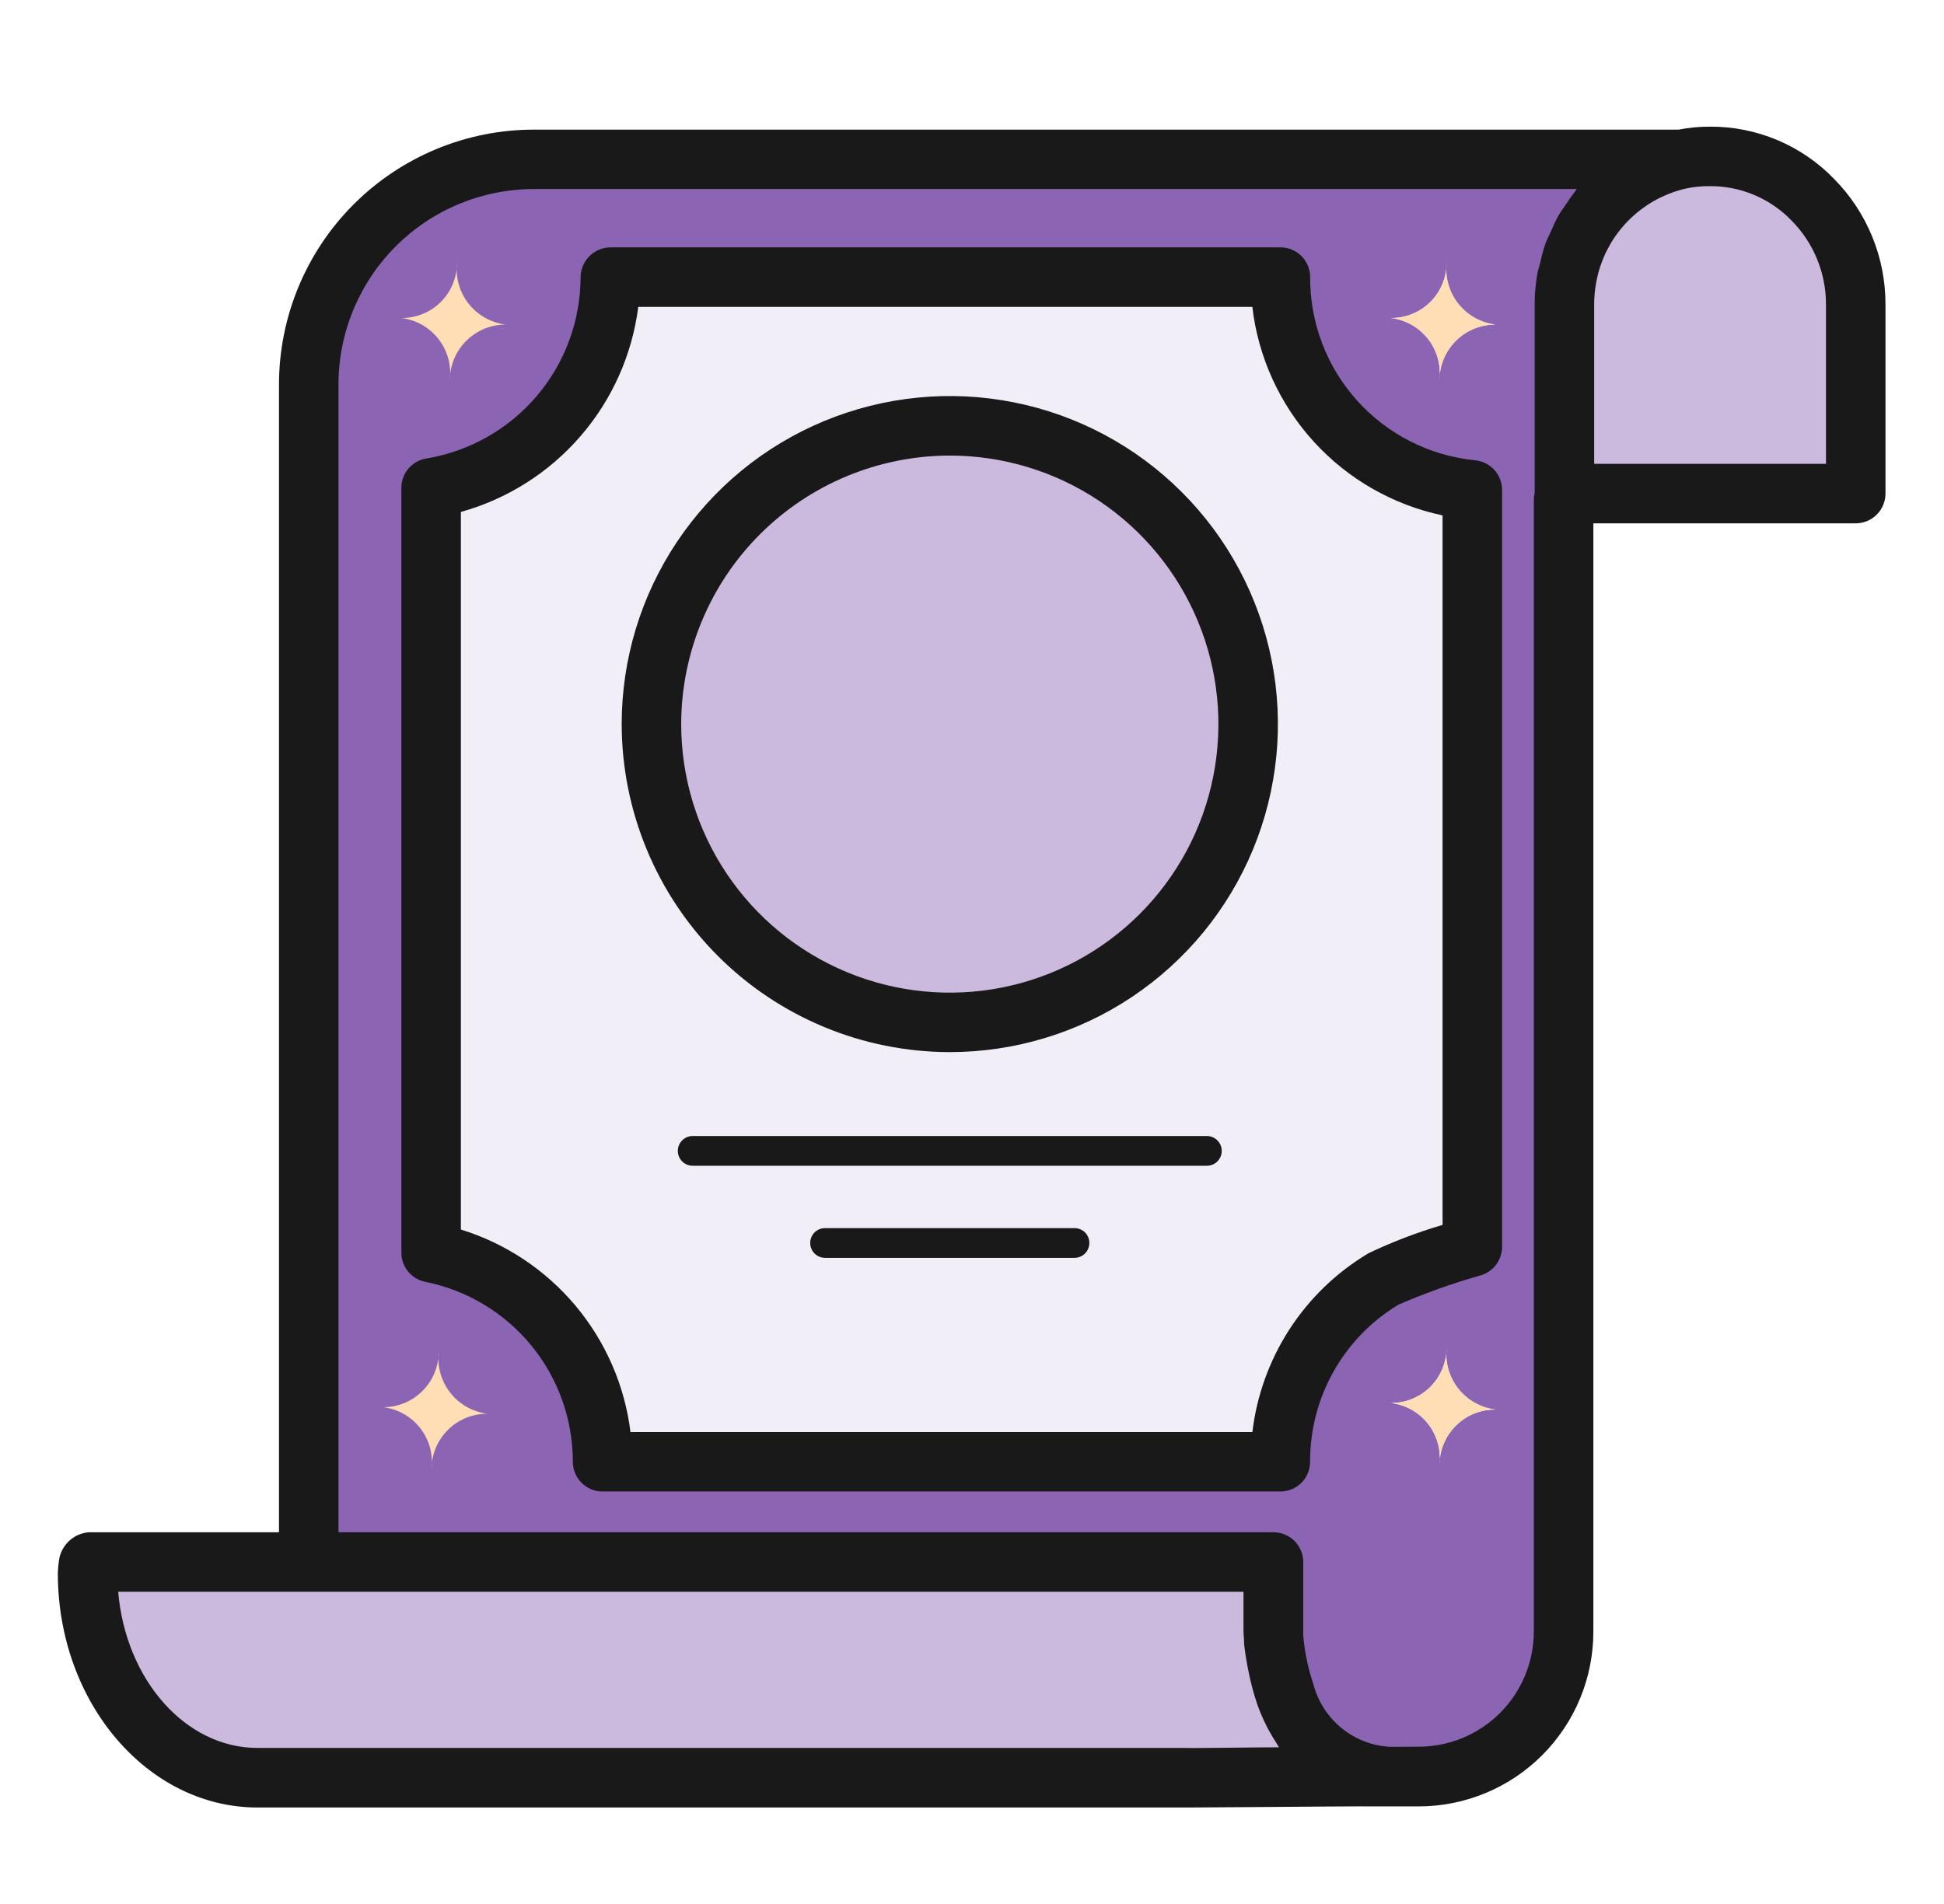
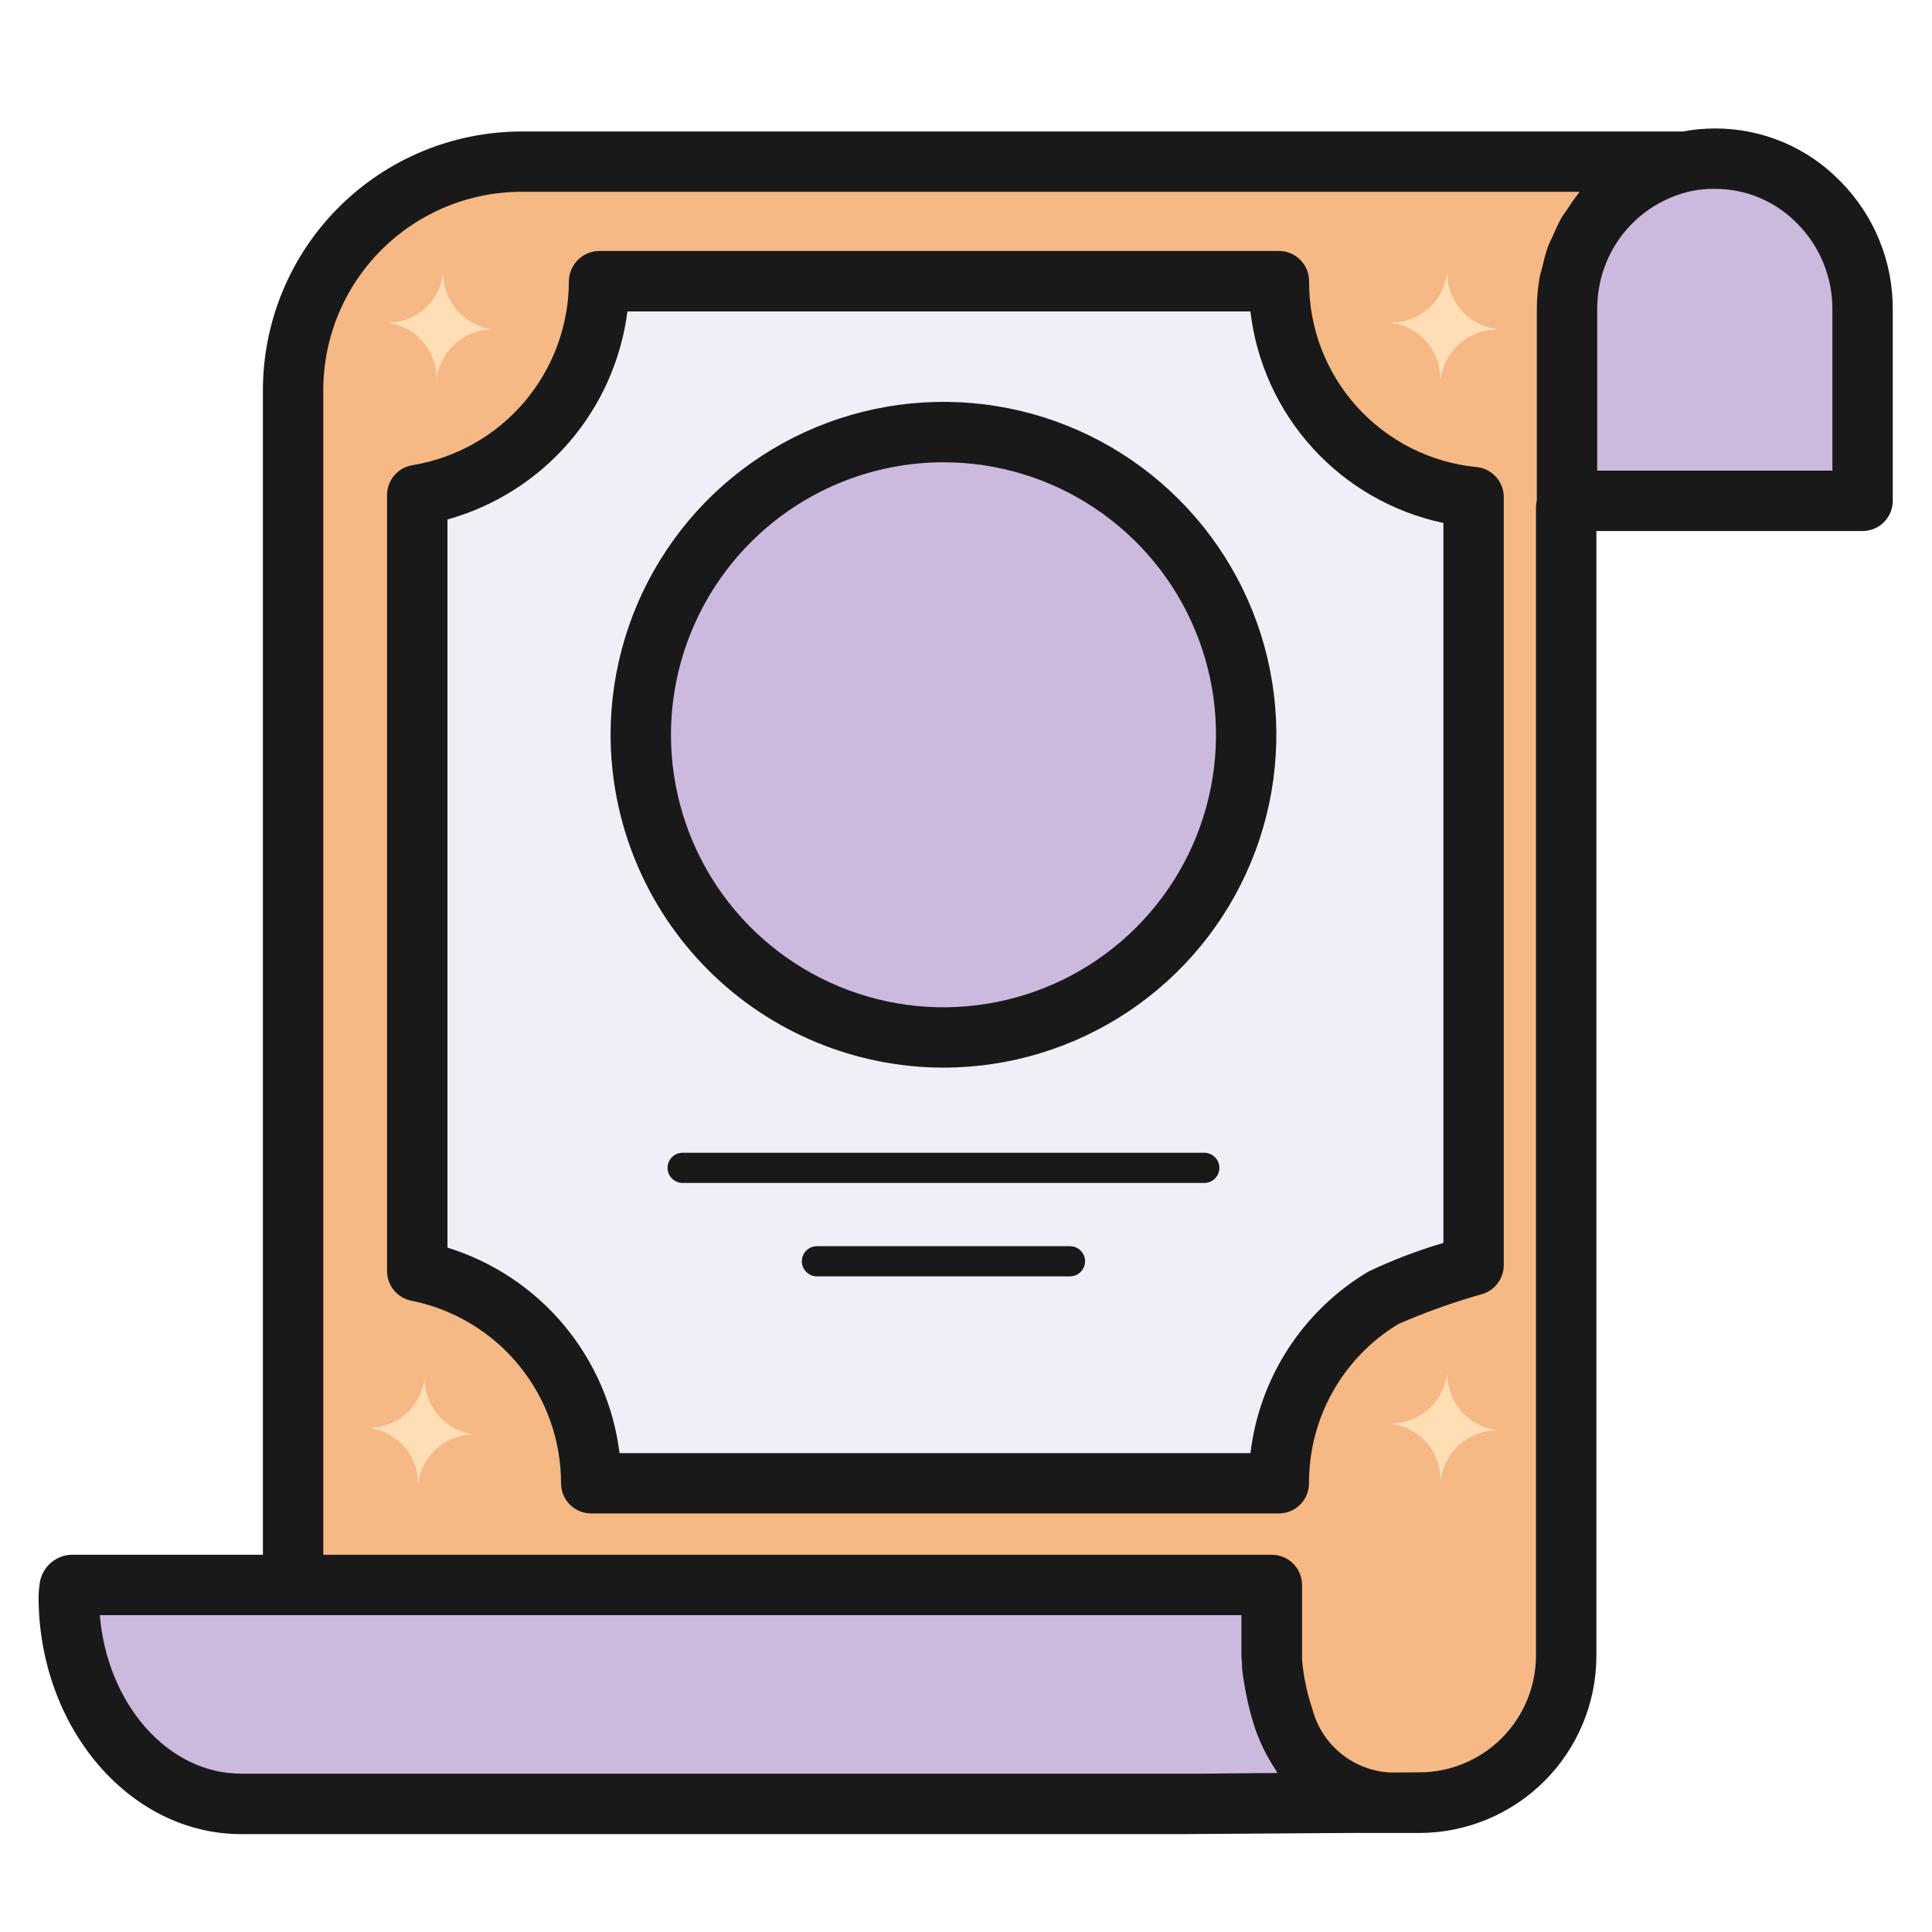
- <svg xmlns="http://www.w3.org/2000/svg" width="49" height="48" viewBox="0 0 49 48" fill="none">
-   <path d="M46.775 7.68V12.443H39.432V7.68C39.428 6.825 39.716 5.995 40.25 5.328C40.784 4.66 41.53 4.196 42.365 4.013C42.609 3.963 42.858 3.94 43.108 3.945C43.59 3.945 44.067 4.041 44.511 4.227C44.956 4.414 45.358 4.688 45.695 5.033C46.389 5.739 46.777 6.69 46.775 7.68Z" fill="#CCBADE" />
-   <path d="M13.453 4.012H42.365C41.53 4.196 40.784 4.66 40.25 5.327C39.716 5.995 39.428 6.825 39.432 7.68V12.443H39.492L39.41 12.607V41.13C39.411 41.61 39.318 42.086 39.135 42.529C38.952 42.973 38.682 43.376 38.343 43.715C38.004 44.055 37.6 44.324 37.157 44.507C36.713 44.69 36.237 44.784 35.758 44.782H34.962C34.88 44.775 34.797 44.76 34.708 44.752C34.617 44.745 34.542 44.715 34.46 44.7C34.299 44.656 34.141 44.601 33.987 44.535C33.578 44.362 33.22 44.089 32.945 43.74C32.824 43.579 32.716 43.408 32.623 43.23C32.57 43.133 32.525 43.035 32.48 42.93C32.287 42.437 32.163 41.919 32.112 41.392C32.112 41.362 32.105 41.34 32.105 41.31C32.099 41.296 32.096 41.28 32.097 41.265V39.383H7.782V9.69C7.782 8.945 7.928 8.207 8.212 7.518C8.497 6.829 8.914 6.204 9.441 5.676C9.968 5.149 10.593 4.731 11.281 4.445C11.97 4.16 12.707 4.013 13.453 4.012ZM36.282 9.57C36.287 9.2 36.438 8.846 36.702 8.586C36.966 8.327 37.322 8.181 37.693 8.182C37.324 8.138 36.988 7.95 36.758 7.659C36.527 7.369 36.421 6.999 36.462 6.63C36.462 6.813 36.426 6.995 36.355 7.164C36.284 7.333 36.181 7.487 36.05 7.616C35.92 7.745 35.765 7.847 35.595 7.916C35.425 7.984 35.243 8.019 35.06 8.017C35.428 8.062 35.763 8.25 35.992 8.541C36.221 8.832 36.325 9.202 36.282 9.57ZM36.282 36.922C36.286 36.552 36.437 36.197 36.701 35.937C36.965 35.677 37.322 35.533 37.693 35.535C37.325 35.49 36.989 35.301 36.759 35.011C36.529 34.72 36.422 34.351 36.462 33.983C36.462 34.166 36.424 34.347 36.353 34.516C36.282 34.685 36.179 34.838 36.049 34.967C35.918 35.096 35.764 35.197 35.594 35.267C35.425 35.336 35.243 35.371 35.06 35.37C35.242 35.391 35.419 35.449 35.579 35.538C35.739 35.628 35.88 35.748 35.993 35.893C36.107 36.037 36.191 36.202 36.24 36.379C36.29 36.555 36.304 36.74 36.282 36.922ZM37.108 31.433V12.352C35.782 12.215 34.554 11.592 33.661 10.603C32.768 9.615 32.272 8.33 32.27 6.997V6.982H15.387V6.997C15.386 8.274 14.929 9.509 14.101 10.48C13.272 11.451 12.125 12.097 10.865 12.3V31.582C12.086 31.822 13.185 32.48 13.973 33.442C14.761 34.404 15.19 35.611 15.185 36.855H32.27C32.27 35.928 32.508 35.017 32.963 34.209C33.417 33.401 34.072 32.723 34.865 32.242C35.594 31.923 36.343 31.653 37.108 31.433Z" fill="#8C64B4" />
-   <path d="M37.693 8.182C37.322 8.181 36.966 8.327 36.702 8.586C36.438 8.846 36.287 9.2 36.282 9.57C36.325 9.202 36.221 8.832 35.992 8.541C35.763 8.25 35.428 8.062 35.06 8.017C35.243 8.019 35.425 7.984 35.595 7.915C35.765 7.847 35.92 7.745 36.05 7.616C36.181 7.487 36.284 7.333 36.355 7.164C36.426 6.995 36.462 6.813 36.462 6.63C36.421 6.999 36.527 7.369 36.758 7.659C36.988 7.95 37.324 8.138 37.693 8.182ZM37.693 35.535C37.322 35.532 36.965 35.677 36.701 35.937C36.437 36.197 36.286 36.552 36.282 36.922C36.304 36.74 36.29 36.555 36.24 36.379C36.191 36.202 36.107 36.037 35.993 35.893C35.88 35.748 35.739 35.628 35.579 35.538C35.419 35.449 35.242 35.391 35.06 35.37C35.243 35.371 35.425 35.336 35.594 35.267C35.764 35.197 35.918 35.095 36.049 34.967C36.179 34.838 36.282 34.684 36.353 34.516C36.424 34.347 36.462 34.166 36.462 33.982C36.422 34.351 36.529 34.72 36.759 35.011C36.989 35.301 37.325 35.49 37.693 35.535ZM12.749 8.182C12.379 8.181 12.023 8.327 11.759 8.586C11.495 8.846 11.344 9.2 11.339 9.57C11.382 9.202 11.277 8.832 11.048 8.541C10.819 8.25 10.484 8.062 10.117 8.017C10.3 8.019 10.482 7.984 10.652 7.915C10.822 7.847 10.976 7.745 11.107 7.616C11.237 7.487 11.341 7.333 11.411 7.164C11.482 6.995 11.519 6.813 11.519 6.63C11.478 6.999 11.584 7.369 11.814 7.659C12.045 7.95 12.381 8.138 12.749 8.182ZM12.287 35.641C11.916 35.638 11.56 35.783 11.295 36.043C11.031 36.303 10.88 36.657 10.877 37.028C10.899 36.846 10.885 36.661 10.835 36.484C10.785 36.308 10.701 36.142 10.588 35.998C10.474 35.854 10.333 35.734 10.173 35.644C10.013 35.554 9.837 35.497 9.654 35.476C9.838 35.477 10.019 35.441 10.189 35.372C10.358 35.303 10.513 35.201 10.643 35.072C10.773 34.944 10.877 34.79 10.948 34.621C11.019 34.453 11.056 34.271 11.057 34.088C11.017 34.457 11.123 34.826 11.354 35.117C11.584 35.407 11.919 35.595 12.287 35.641Z" fill="#FFDDB5" />
-   <path d="M37.108 12.352V31.432C36.343 31.653 35.594 31.923 34.865 32.242C34.072 32.723 33.417 33.401 32.963 34.209C32.508 35.016 32.27 35.928 32.27 36.855H15.185C15.19 35.611 14.761 34.404 13.973 33.442C13.185 32.48 12.086 31.822 10.865 31.582V12.3C12.125 12.097 13.272 11.451 14.101 10.48C14.929 9.509 15.386 8.274 15.387 6.997V6.982H32.27V6.997C32.272 8.33 32.768 9.615 33.661 10.603C34.554 11.592 35.782 12.215 37.108 12.352ZM31.46 18.255C31.459 16.768 31.018 15.315 30.191 14.079C29.365 12.843 28.191 11.88 26.817 11.312C25.443 10.743 23.932 10.594 22.474 10.885C21.015 11.175 19.676 11.891 18.625 12.942C17.573 13.993 16.857 15.333 16.567 16.791C16.277 18.249 16.425 19.761 16.994 21.134C17.563 22.508 18.526 23.682 19.762 24.509C20.998 25.335 22.451 25.777 23.938 25.777C24.925 25.777 25.904 25.583 26.816 25.205C27.729 24.827 28.558 24.273 29.257 23.574C29.956 22.876 30.51 22.047 30.888 21.134C31.266 20.221 31.46 19.243 31.46 18.255Z" fill="#F2EEF7" />
-   <path d="M34.708 44.752C34.79 44.767 34.865 44.775 34.94 44.79H34.58C34.362 44.775 30.05 44.82 29.863 44.812H6.493C4.13 44.812 2.21 42.51 2.21 39.66C2.213 39.567 2.223 39.474 2.24 39.382H32.09V41.13C32.089 41.175 32.091 41.22 32.097 41.265C32.096 41.28 32.099 41.296 32.105 41.31C32.101 41.337 32.101 41.365 32.105 41.392C32.154 41.92 32.281 42.438 32.48 42.93C32.525 43.035 32.57 43.132 32.623 43.23C32.713 43.41 32.821 43.581 32.945 43.74C33.22 44.089 33.578 44.362 33.987 44.535C34.138 44.608 34.297 44.663 34.46 44.7C34.542 44.715 34.625 44.737 34.708 44.752ZM23.938 10.732C25.426 10.731 26.881 11.171 28.119 11.996C29.357 12.822 30.322 13.997 30.893 15.371C31.463 16.745 31.613 18.258 31.324 19.718C31.035 21.178 30.319 22.519 29.267 23.572C29.267 23.572 26.875 25.341 25.415 25.632C23.956 25.923 22.443 25.775 21.068 25.206C19.693 24.636 18.518 23.672 17.691 22.435C16.864 21.198 16.422 19.743 16.422 18.255C16.422 16.261 17.214 14.349 18.623 12.938C20.032 11.528 21.944 10.734 23.938 10.732Z" fill="#CCBADE" />
-   <path d="M30.42 29.389H17.46C17.36 29.389 17.265 29.35 17.195 29.28C17.124 29.209 17.085 29.114 17.085 29.014C17.085 28.915 17.124 28.82 17.195 28.749C17.265 28.679 17.36 28.639 17.46 28.639H30.42C30.519 28.639 30.615 28.679 30.685 28.749C30.755 28.82 30.795 28.915 30.795 29.014C30.795 29.114 30.755 29.209 30.685 29.28C30.615 29.35 30.519 29.389 30.42 29.389Z" fill="#191919" />
-   <path d="M46.233 4.514C45.828 4.094 45.342 3.76 44.804 3.533C44.266 3.306 43.688 3.19 43.105 3.193C42.838 3.192 42.572 3.217 42.31 3.268H13.456C11.752 3.269 10.12 3.947 8.915 5.151C7.711 6.355 7.034 7.988 7.032 9.691V38.629H2.237C2.044 38.644 1.862 38.728 1.724 38.864C1.586 39.001 1.5 39.182 1.482 39.375C1.468 39.47 1.46 39.566 1.458 39.662C1.458 42.919 3.717 45.568 6.492 45.568H29.916C30.157 45.568 30.901 45.562 31.729 45.556C32.853 45.547 34.394 45.535 34.578 45.54H34.962C34.968 45.54 34.972 45.54 34.977 45.54H35.761C36.928 45.539 38.047 45.075 38.872 44.249C39.697 43.424 40.161 42.305 40.162 41.138V13.193H46.775C46.974 13.193 47.165 13.114 47.305 12.973C47.446 12.833 47.525 12.642 47.525 12.443V7.677C47.528 6.493 47.064 5.357 46.233 4.514ZM31.716 44.053C30.801 44.061 29.991 44.074 29.881 44.066H6.492C4.671 44.066 3.167 42.341 2.979 40.129H31.343V41.132C31.343 41.191 31.351 41.252 31.355 41.314C31.36 41.375 31.355 41.425 31.362 41.476C31.392 41.743 31.437 41.988 31.488 42.226L31.512 42.335C31.559 42.541 31.616 42.743 31.683 42.943C31.683 42.953 31.689 42.964 31.693 42.974C31.756 43.15 31.829 43.322 31.912 43.489C31.937 43.541 31.964 43.591 31.991 43.639C32.05 43.747 32.111 43.849 32.175 43.945C32.197 43.978 32.215 44.02 32.238 44.05L31.716 44.053ZM39.716 4.806C39.625 4.923 39.539 5.044 39.46 5.169C39.4 5.258 39.334 5.341 39.282 5.434C39.208 5.57 39.142 5.711 39.083 5.854C39.042 5.947 38.992 6.036 38.957 6.132C38.901 6.295 38.856 6.462 38.821 6.631C38.8 6.715 38.769 6.797 38.753 6.884C38.706 7.146 38.682 7.411 38.682 7.677V12.432C38.668 12.49 38.661 12.549 38.661 12.608V41.133C38.66 41.902 38.354 42.64 37.81 43.184C37.266 43.728 36.528 44.034 35.759 44.035L35.039 44.038C34.591 44.015 34.162 43.849 33.814 43.565C33.467 43.281 33.218 42.894 33.105 42.46C32.979 42.087 32.896 41.701 32.856 41.31C32.856 41.28 32.852 41.248 32.849 41.217C32.846 41.185 32.849 41.16 32.849 41.133V39.379C32.849 39.18 32.77 38.989 32.629 38.848C32.489 38.708 32.298 38.629 32.099 38.629H8.532V9.688C8.533 8.383 9.053 7.132 9.976 6.209C10.899 5.286 12.15 4.767 13.456 4.765H39.745C39.733 4.777 39.725 4.793 39.716 4.806ZM46.025 11.693H40.182V7.677C40.182 7.503 40.197 7.329 40.227 7.157C40.325 6.572 40.596 6.031 41.005 5.601C41.414 5.172 41.943 4.874 42.522 4.747C42.714 4.708 42.909 4.69 43.105 4.693C43.488 4.691 43.868 4.767 44.221 4.917C44.574 5.066 44.894 5.286 45.16 5.563C45.716 6.125 46.027 6.885 46.025 7.677V11.693Z" fill="#191919" />
-   <path d="M10.117 12.3V31.58C10.116 31.753 10.177 31.922 10.287 32.056C10.398 32.191 10.551 32.282 10.722 32.316C11.77 32.526 12.713 33.092 13.391 33.919C14.069 34.746 14.439 35.782 14.439 36.851C14.439 37.05 14.518 37.241 14.658 37.382C14.799 37.522 14.99 37.601 15.189 37.601H32.272C32.471 37.601 32.662 37.522 32.803 37.382C32.943 37.241 33.022 37.05 33.022 36.851C33.019 36.055 33.222 35.272 33.612 34.578C34.002 33.884 34.565 33.303 35.247 32.892C35.922 32.599 36.617 32.352 37.325 32.151C37.48 32.105 37.615 32.01 37.712 31.881C37.808 31.751 37.861 31.594 37.861 31.433V12.35C37.861 12.164 37.791 11.985 37.667 11.847C37.542 11.709 37.37 11.623 37.185 11.604C36.041 11.492 34.979 10.956 34.209 10.101C33.44 9.247 33.017 8.136 33.024 6.986C33.024 6.787 32.945 6.596 32.804 6.455C32.663 6.315 32.473 6.236 32.274 6.236H15.384C15.184 6.238 14.993 6.319 14.853 6.462C14.713 6.604 14.634 6.796 14.634 6.996C14.63 8.093 14.238 9.152 13.527 9.987C12.816 10.822 11.832 11.378 10.75 11.558C10.573 11.585 10.412 11.675 10.296 11.812C10.18 11.948 10.116 12.121 10.117 12.3ZM11.617 12.906C12.788 12.58 13.837 11.916 14.632 10.996C15.428 10.077 15.934 8.943 16.088 7.737H31.566C31.714 9.005 32.257 10.194 33.117 11.137C33.977 12.08 35.112 12.729 36.361 12.993V30.88C35.722 31.068 35.1 31.306 34.499 31.592L34.48 31.603C33.683 32.081 33.006 32.734 32.501 33.514C31.996 34.295 31.677 35.18 31.567 36.103H15.892C15.747 34.931 15.266 33.825 14.508 32.919C13.749 32.014 12.746 31.346 11.617 30.997L11.617 12.906Z" fill="#191919" />
-   <path d="M23.94 26.524C25.576 26.524 27.175 26.04 28.535 25.131C29.895 24.222 30.955 22.931 31.581 21.419C32.207 19.908 32.371 18.245 32.052 16.641C31.733 15.037 30.945 13.563 29.788 12.406C28.632 11.249 27.158 10.462 25.554 10.143C23.949 9.824 22.287 9.988 20.775 10.614C19.264 11.24 17.972 12.3 17.064 13.66C16.155 15.02 15.67 16.619 15.67 18.255C15.673 20.447 16.545 22.549 18.095 24.1C19.645 25.65 21.747 26.522 23.94 26.524ZM23.94 11.485C25.279 11.485 26.588 11.881 27.701 12.625C28.815 13.369 29.683 14.426 30.195 15.664C30.708 16.901 30.842 18.262 30.581 19.575C30.32 20.889 29.675 22.095 28.728 23.042C27.781 23.989 26.575 24.634 25.262 24.895C23.948 25.156 22.587 25.022 21.35 24.51C20.113 23.997 19.055 23.13 18.311 22.016C17.567 20.903 17.17 19.594 17.17 18.255C17.172 16.46 17.886 14.739 19.155 13.47C20.424 12.201 22.145 11.487 23.94 11.485ZM27.083 30.961H20.797C20.697 30.961 20.602 31 20.531 31.07C20.461 31.141 20.422 31.236 20.422 31.336C20.422 31.435 20.461 31.53 20.531 31.601C20.602 31.671 20.697 31.711 20.797 31.711H27.083C27.182 31.711 27.278 31.671 27.348 31.601C27.419 31.53 27.458 31.435 27.458 31.336C27.458 31.236 27.419 31.141 27.348 31.07C27.278 31 27.182 30.961 27.083 30.961Z" fill="#191919" />
+ <svg xmlns="http://www.w3.org/2000/svg" width="48" height="48" viewBox="0 0 48 48" fill="none">
+   <path d="M46.275 7.68V12.443H38.932V7.68C38.928 6.825 39.216 5.995 39.75 5.328C40.284 4.66 41.03 4.196 41.865 4.013C42.109 3.963 42.358 3.94 42.607 3.945C43.089 3.945 43.567 4.041 44.011 4.227C44.455 4.414 44.858 4.688 45.195 5.033C45.889 5.739 46.277 6.69 46.275 7.68Z" fill="#CCBADE" />
+   <path d="M12.953 4.013H41.865C41.03 4.196 40.284 4.66 39.75 5.328C39.216 5.995 38.928 6.826 38.932 7.68V12.443H38.992L38.91 12.608V41.13C38.911 41.61 38.818 42.086 38.635 42.529C38.452 42.973 38.182 43.376 37.843 43.716C37.504 44.055 37.1 44.324 36.657 44.507C36.213 44.69 35.737 44.784 35.258 44.783H34.462C34.38 44.775 34.297 44.76 34.208 44.753C34.117 44.745 34.042 44.715 33.96 44.7C33.799 44.657 33.641 44.601 33.487 44.535C33.078 44.363 32.72 44.089 32.445 43.74C32.324 43.579 32.216 43.409 32.123 43.23C32.07 43.133 32.025 43.035 31.98 42.93C31.787 42.437 31.663 41.92 31.613 41.393C31.613 41.363 31.605 41.34 31.605 41.31C31.599 41.296 31.596 41.281 31.598 41.265V39.383H7.282V9.69C7.282 8.945 7.428 8.207 7.712 7.518C7.997 6.83 8.414 6.204 8.941 5.676C9.468 5.149 10.093 4.731 10.781 4.445C11.47 4.16 12.207 4.013 12.953 4.013ZM35.782 9.57C35.787 9.2 35.938 8.846 36.202 8.587C36.466 8.327 36.822 8.182 37.193 8.183C36.824 8.138 36.488 7.951 36.258 7.66C36.027 7.369 35.921 6.999 35.962 6.63C35.962 6.814 35.926 6.995 35.855 7.164C35.784 7.333 35.681 7.487 35.55 7.616C35.42 7.745 35.265 7.847 35.095 7.916C34.925 7.985 34.743 8.019 34.56 8.018C34.928 8.062 35.263 8.251 35.492 8.542C35.721 8.832 35.825 9.202 35.782 9.57ZM35.782 36.923C35.786 36.552 35.937 36.198 36.201 35.938C36.465 35.678 36.822 35.533 37.193 35.535C36.825 35.49 36.489 35.302 36.259 35.011C36.029 34.721 35.922 34.351 35.962 33.983C35.962 34.166 35.924 34.347 35.853 34.516C35.782 34.685 35.679 34.838 35.549 34.967C35.418 35.096 35.264 35.198 35.094 35.267C34.925 35.336 34.743 35.371 34.56 35.37C34.742 35.392 34.919 35.449 35.079 35.539C35.239 35.628 35.38 35.749 35.493 35.893C35.607 36.037 35.691 36.202 35.74 36.379C35.79 36.556 35.804 36.74 35.782 36.923ZM36.608 31.433V12.353C35.282 12.216 34.054 11.592 33.161 10.604C32.268 9.615 31.772 8.33 31.77 6.998V6.983H14.887V6.998C14.886 8.274 14.429 9.509 13.601 10.48C12.772 11.452 11.625 12.097 10.365 12.3V31.583C11.586 31.822 12.685 32.48 13.473 33.442C14.261 34.404 14.69 35.611 14.685 36.855H31.77C31.77 35.928 32.008 35.017 32.463 34.209C32.917 33.401 33.572 32.724 34.365 32.243C35.094 31.924 35.843 31.653 36.608 31.433Z" fill="#F6B884" />
+   <path d="M37.193 8.182C36.822 8.181 36.466 8.327 36.202 8.586C35.938 8.846 35.788 9.2 35.782 9.57C35.825 9.202 35.721 8.832 35.492 8.541C35.263 8.25 34.928 8.062 34.56 8.017C34.743 8.019 34.925 7.984 35.095 7.915C35.265 7.847 35.42 7.745 35.55 7.616C35.681 7.487 35.784 7.333 35.855 7.164C35.926 6.995 35.962 6.813 35.962 6.63C35.921 6.999 36.028 7.369 36.258 7.659C36.488 7.95 36.824 8.138 37.193 8.182ZM37.193 35.535C36.822 35.532 36.465 35.677 36.201 35.937C35.937 36.197 35.786 36.552 35.782 36.922C35.804 36.74 35.79 36.555 35.74 36.379C35.691 36.202 35.607 36.037 35.493 35.893C35.38 35.748 35.239 35.628 35.079 35.538C34.919 35.449 34.742 35.391 34.56 35.37C34.743 35.371 34.925 35.336 35.094 35.267C35.264 35.197 35.418 35.095 35.549 34.967C35.679 34.838 35.782 34.684 35.853 34.516C35.925 34.347 35.962 34.166 35.962 33.982C35.922 34.351 36.029 34.72 36.259 35.011C36.489 35.301 36.825 35.49 37.193 35.535ZM12.249 8.182C11.879 8.181 11.523 8.327 11.259 8.586C10.995 8.846 10.844 9.2 10.839 9.57C10.882 9.202 10.777 8.832 10.548 8.541C10.319 8.25 9.984 8.062 9.617 8.017C9.8 8.019 9.982 7.984 10.152 7.915C10.322 7.847 10.476 7.745 10.607 7.616C10.737 7.487 10.841 7.333 10.911 7.164C10.982 6.995 11.019 6.813 11.019 6.63C10.978 6.999 11.084 7.369 11.314 7.659C11.545 7.95 11.881 8.138 12.249 8.182ZM11.787 35.641C11.416 35.638 11.06 35.783 10.795 36.043C10.531 36.303 10.381 36.657 10.377 37.028C10.399 36.846 10.385 36.661 10.335 36.484C10.285 36.308 10.201 36.142 10.088 35.998C9.974 35.854 9.833 35.734 9.673 35.644C9.513 35.554 9.337 35.497 9.155 35.476C9.338 35.477 9.519 35.441 9.689 35.372C9.859 35.303 10.013 35.201 10.143 35.072C10.273 34.944 10.377 34.79 10.448 34.621C10.519 34.453 10.556 34.271 10.557 34.088C10.517 34.457 10.624 34.826 10.854 35.117C11.084 35.407 11.419 35.595 11.787 35.641Z" fill="#FFDDB5" />
+   <path d="M36.608 12.352V31.432C35.843 31.653 35.094 31.923 34.365 32.242C33.572 32.723 32.917 33.401 32.463 34.209C32.008 35.016 31.77 35.928 31.77 36.855H14.685C14.69 35.611 14.261 34.404 13.473 33.442C12.685 32.48 11.586 31.822 10.365 31.582V12.3C11.625 12.097 12.772 11.451 13.601 10.48C14.429 9.509 14.886 8.274 14.887 6.997V6.982H31.77V6.997C31.772 8.33 32.268 9.615 33.161 10.603C34.054 11.592 35.282 12.215 36.608 12.352ZM30.96 18.255C30.959 16.768 30.518 15.315 29.691 14.079C28.865 12.843 27.691 11.88 26.317 11.312C24.943 10.743 23.432 10.594 21.974 10.885C20.515 11.175 19.176 11.891 18.125 12.942C17.073 13.993 16.357 15.333 16.067 16.791C15.777 18.249 15.925 19.761 16.494 21.134C17.063 22.508 18.026 23.682 19.262 24.509C20.498 25.335 21.951 25.777 23.438 25.777C24.425 25.777 25.404 25.583 26.316 25.205C27.229 24.827 28.058 24.273 28.757 23.574C29.456 22.876 30.01 22.047 30.388 21.134C30.766 20.221 30.96 19.243 30.96 18.255Z" fill="#F2EEF7" />
+   <path d="M34.208 44.752C34.29 44.767 34.365 44.775 34.44 44.79H34.08C33.862 44.775 29.55 44.82 29.363 44.812H5.992C3.63 44.812 1.71 42.51 1.71 39.66C1.713 39.567 1.723 39.474 1.74 39.382H31.59V41.13C31.589 41.175 31.591 41.22 31.598 41.265C31.596 41.28 31.599 41.296 31.605 41.31C31.601 41.337 31.601 41.365 31.605 41.392C31.654 41.92 31.781 42.438 31.98 42.93C32.025 43.035 32.07 43.132 32.123 43.23C32.213 43.41 32.321 43.581 32.445 43.74C32.72 44.089 33.078 44.362 33.487 44.535C33.638 44.608 33.797 44.663 33.96 44.7C34.042 44.715 34.125 44.737 34.208 44.752ZM23.438 10.732C24.926 10.731 26.381 11.171 27.619 11.996C28.857 12.822 29.822 13.997 30.393 15.371C30.963 16.745 31.113 18.258 30.824 19.718C30.534 21.178 29.819 22.519 28.767 23.572C28.767 23.572 26.375 25.341 24.915 25.632C23.456 25.923 21.943 25.775 20.568 25.206C19.193 24.636 18.018 23.672 17.191 22.435C16.364 21.198 15.922 19.743 15.922 18.255C15.922 16.261 16.714 14.349 18.123 12.938C19.532 11.528 21.444 10.734 23.438 10.732Z" fill="#CCBADE" />
+   <path d="M29.92 29.39H16.96C16.86 29.39 16.765 29.35 16.695 29.28C16.624 29.209 16.585 29.114 16.585 29.015C16.585 28.915 16.624 28.82 16.695 28.75C16.765 28.679 16.86 28.64 16.96 28.64H29.92C30.019 28.64 30.115 28.679 30.185 28.75C30.255 28.82 30.295 28.915 30.295 29.015C30.295 29.114 30.255 29.209 30.185 29.28C30.115 29.35 30.019 29.39 29.92 29.39Z" fill="#191919" />
+   <path d="M45.733 4.514C45.328 4.094 44.842 3.76 44.304 3.533C43.766 3.306 43.188 3.19 42.605 3.192C42.338 3.192 42.072 3.217 41.81 3.267H12.956C11.252 3.269 9.62 3.946 8.415 5.151C7.211 6.355 6.534 7.987 6.532 9.69V38.628H1.737C1.544 38.644 1.362 38.728 1.224 38.864C1.086 39.001 1 39.181 0.982 39.375C0.968 39.47 0.96 39.566 0.958 39.662C0.958 42.919 3.217 45.568 5.992 45.568H29.416C29.657 45.568 30.401 45.562 31.229 45.555C32.353 45.547 33.894 45.535 34.078 45.54H34.462C34.468 45.54 34.472 45.54 34.477 45.54H35.261C36.428 45.538 37.547 45.074 38.372 44.249C39.197 43.424 39.661 42.305 39.662 41.138V13.193H46.275C46.474 13.193 46.665 13.114 46.805 12.973C46.946 12.833 47.025 12.642 47.025 12.443V7.677C47.028 6.493 46.564 5.356 45.733 4.514ZM31.216 44.053C30.301 44.061 29.491 44.074 29.381 44.066H5.992C4.171 44.066 2.667 42.341 2.479 40.128H30.843V41.132C30.843 41.19 30.851 41.252 30.855 41.313C30.86 41.375 30.855 41.425 30.862 41.475C30.892 41.743 30.937 41.988 30.988 42.225L31.012 42.335C31.059 42.54 31.116 42.743 31.183 42.942C31.183 42.953 31.189 42.964 31.193 42.974C31.256 43.15 31.329 43.321 31.412 43.488C31.437 43.541 31.464 43.59 31.491 43.638C31.549 43.746 31.611 43.848 31.675 43.944C31.697 43.978 31.715 44.019 31.738 44.05L31.216 44.053ZM39.216 4.806C39.125 4.922 39.039 5.043 38.96 5.169C38.9 5.258 38.834 5.341 38.782 5.433C38.708 5.57 38.642 5.711 38.583 5.854C38.542 5.947 38.492 6.036 38.457 6.132C38.401 6.295 38.356 6.462 38.321 6.63C38.3 6.715 38.269 6.797 38.253 6.884C38.206 7.146 38.182 7.411 38.182 7.677V12.432C38.168 12.489 38.161 12.549 38.161 12.608V41.133C38.16 41.902 37.854 42.64 37.31 43.184C36.766 43.728 36.028 44.034 35.259 44.034L34.539 44.038C34.091 44.014 33.662 43.849 33.314 43.565C32.967 43.281 32.718 42.894 32.605 42.459C32.479 42.087 32.396 41.701 32.356 41.31C32.356 41.28 32.352 41.248 32.349 41.217C32.346 41.185 32.349 41.16 32.349 41.133V39.378C32.349 39.179 32.27 38.989 32.129 38.848C31.989 38.707 31.798 38.628 31.599 38.628H8.032V9.688C8.033 8.383 8.553 7.131 9.476 6.209C10.399 5.286 11.65 4.767 12.956 4.765H39.245C39.233 4.777 39.225 4.793 39.216 4.806ZM45.525 11.693H39.682V7.677C39.682 7.502 39.697 7.329 39.727 7.157C39.825 6.572 40.096 6.03 40.505 5.601C40.914 5.171 41.443 4.874 42.022 4.747C42.214 4.708 42.409 4.69 42.605 4.692C42.988 4.691 43.368 4.767 43.721 4.917C44.074 5.066 44.394 5.286 44.66 5.562C45.216 6.125 45.527 6.885 45.525 7.677V11.693Z" fill="#191919" />
+   <path d="M9.616 12.3V31.579C9.616 31.753 9.677 31.922 9.787 32.056C9.897 32.191 10.051 32.282 10.222 32.316C11.27 32.526 12.213 33.092 12.891 33.919C13.569 34.746 13.939 35.782 13.939 36.851C13.939 37.05 14.018 37.241 14.158 37.381C14.299 37.522 14.49 37.601 14.689 37.601H31.772C31.971 37.601 32.162 37.522 32.303 37.381C32.443 37.241 32.522 37.05 32.522 36.851C32.519 36.055 32.722 35.272 33.112 34.578C33.502 33.884 34.065 33.303 34.747 32.892C35.422 32.599 36.117 32.351 36.825 32.151C36.98 32.105 37.115 32.01 37.212 31.88C37.308 31.751 37.36 31.594 37.361 31.432V12.35C37.361 12.164 37.291 11.985 37.167 11.847C37.042 11.709 36.87 11.622 36.685 11.604C35.541 11.492 34.479 10.956 33.709 10.101C32.939 9.247 32.517 8.136 32.524 6.985C32.524 6.786 32.445 6.596 32.304 6.455C32.163 6.314 31.973 6.235 31.774 6.235H14.884C14.684 6.238 14.493 6.319 14.353 6.461C14.213 6.604 14.134 6.796 14.134 6.996C14.13 8.092 13.737 9.152 13.027 9.987C12.316 10.822 11.332 11.378 10.25 11.557C10.073 11.585 9.912 11.675 9.796 11.811C9.68 11.948 9.616 12.121 9.616 12.3ZM11.117 12.906C12.288 12.58 13.337 11.916 14.132 10.996C14.928 10.077 15.434 8.943 15.588 7.737H31.066C31.214 9.005 31.757 10.194 32.617 11.137C33.477 12.08 34.612 12.729 35.861 12.993V30.88C35.222 31.067 34.6 31.305 33.999 31.591L33.98 31.603C33.183 32.08 32.506 32.734 32.001 33.514C31.496 34.294 31.177 35.18 31.067 36.103H15.392C15.247 34.93 14.766 33.825 14.008 32.919C13.249 32.013 12.246 31.346 11.117 30.997L11.117 12.906Z" fill="#191919" />
+   <path d="M23.44 26.525C25.075 26.525 26.674 26.04 28.035 25.131C29.395 24.223 30.455 22.931 31.081 21.42C31.707 19.909 31.871 18.246 31.552 16.641C31.233 15.037 30.445 13.563 29.288 12.407C28.132 11.25 26.658 10.462 25.054 10.143C23.449 9.824 21.786 9.988 20.275 10.614C18.764 11.24 17.472 12.3 16.564 13.66C15.655 15.021 15.17 16.62 15.17 18.255C15.172 20.448 16.045 22.55 17.595 24.1C19.145 25.651 21.247 26.523 23.44 26.525ZM23.44 11.485C24.779 11.485 26.088 11.882 27.201 12.626C28.315 13.37 29.183 14.427 29.695 15.664C30.208 16.901 30.342 18.262 30.081 19.576C29.82 20.889 29.175 22.096 28.228 23.042C27.281 23.989 26.075 24.634 24.762 24.895C23.448 25.157 22.087 25.023 20.85 24.51C19.613 23.998 18.555 23.13 17.811 22.017C17.067 20.903 16.67 19.594 16.67 18.255C16.672 16.46 17.386 14.74 18.655 13.47C19.924 12.201 21.645 11.487 23.44 11.485ZM26.583 30.961H20.296C20.197 30.961 20.102 31.001 20.031 31.071C19.961 31.141 19.921 31.237 19.921 31.336C19.921 31.436 19.961 31.531 20.031 31.601C20.102 31.672 20.197 31.711 20.296 31.711H26.583C26.682 31.711 26.778 31.672 26.848 31.601C26.918 31.531 26.958 31.436 26.958 31.336C26.958 31.237 26.918 31.141 26.848 31.071C26.778 31.001 26.682 30.961 26.583 30.961Z" fill="#191919" />
</svg>
